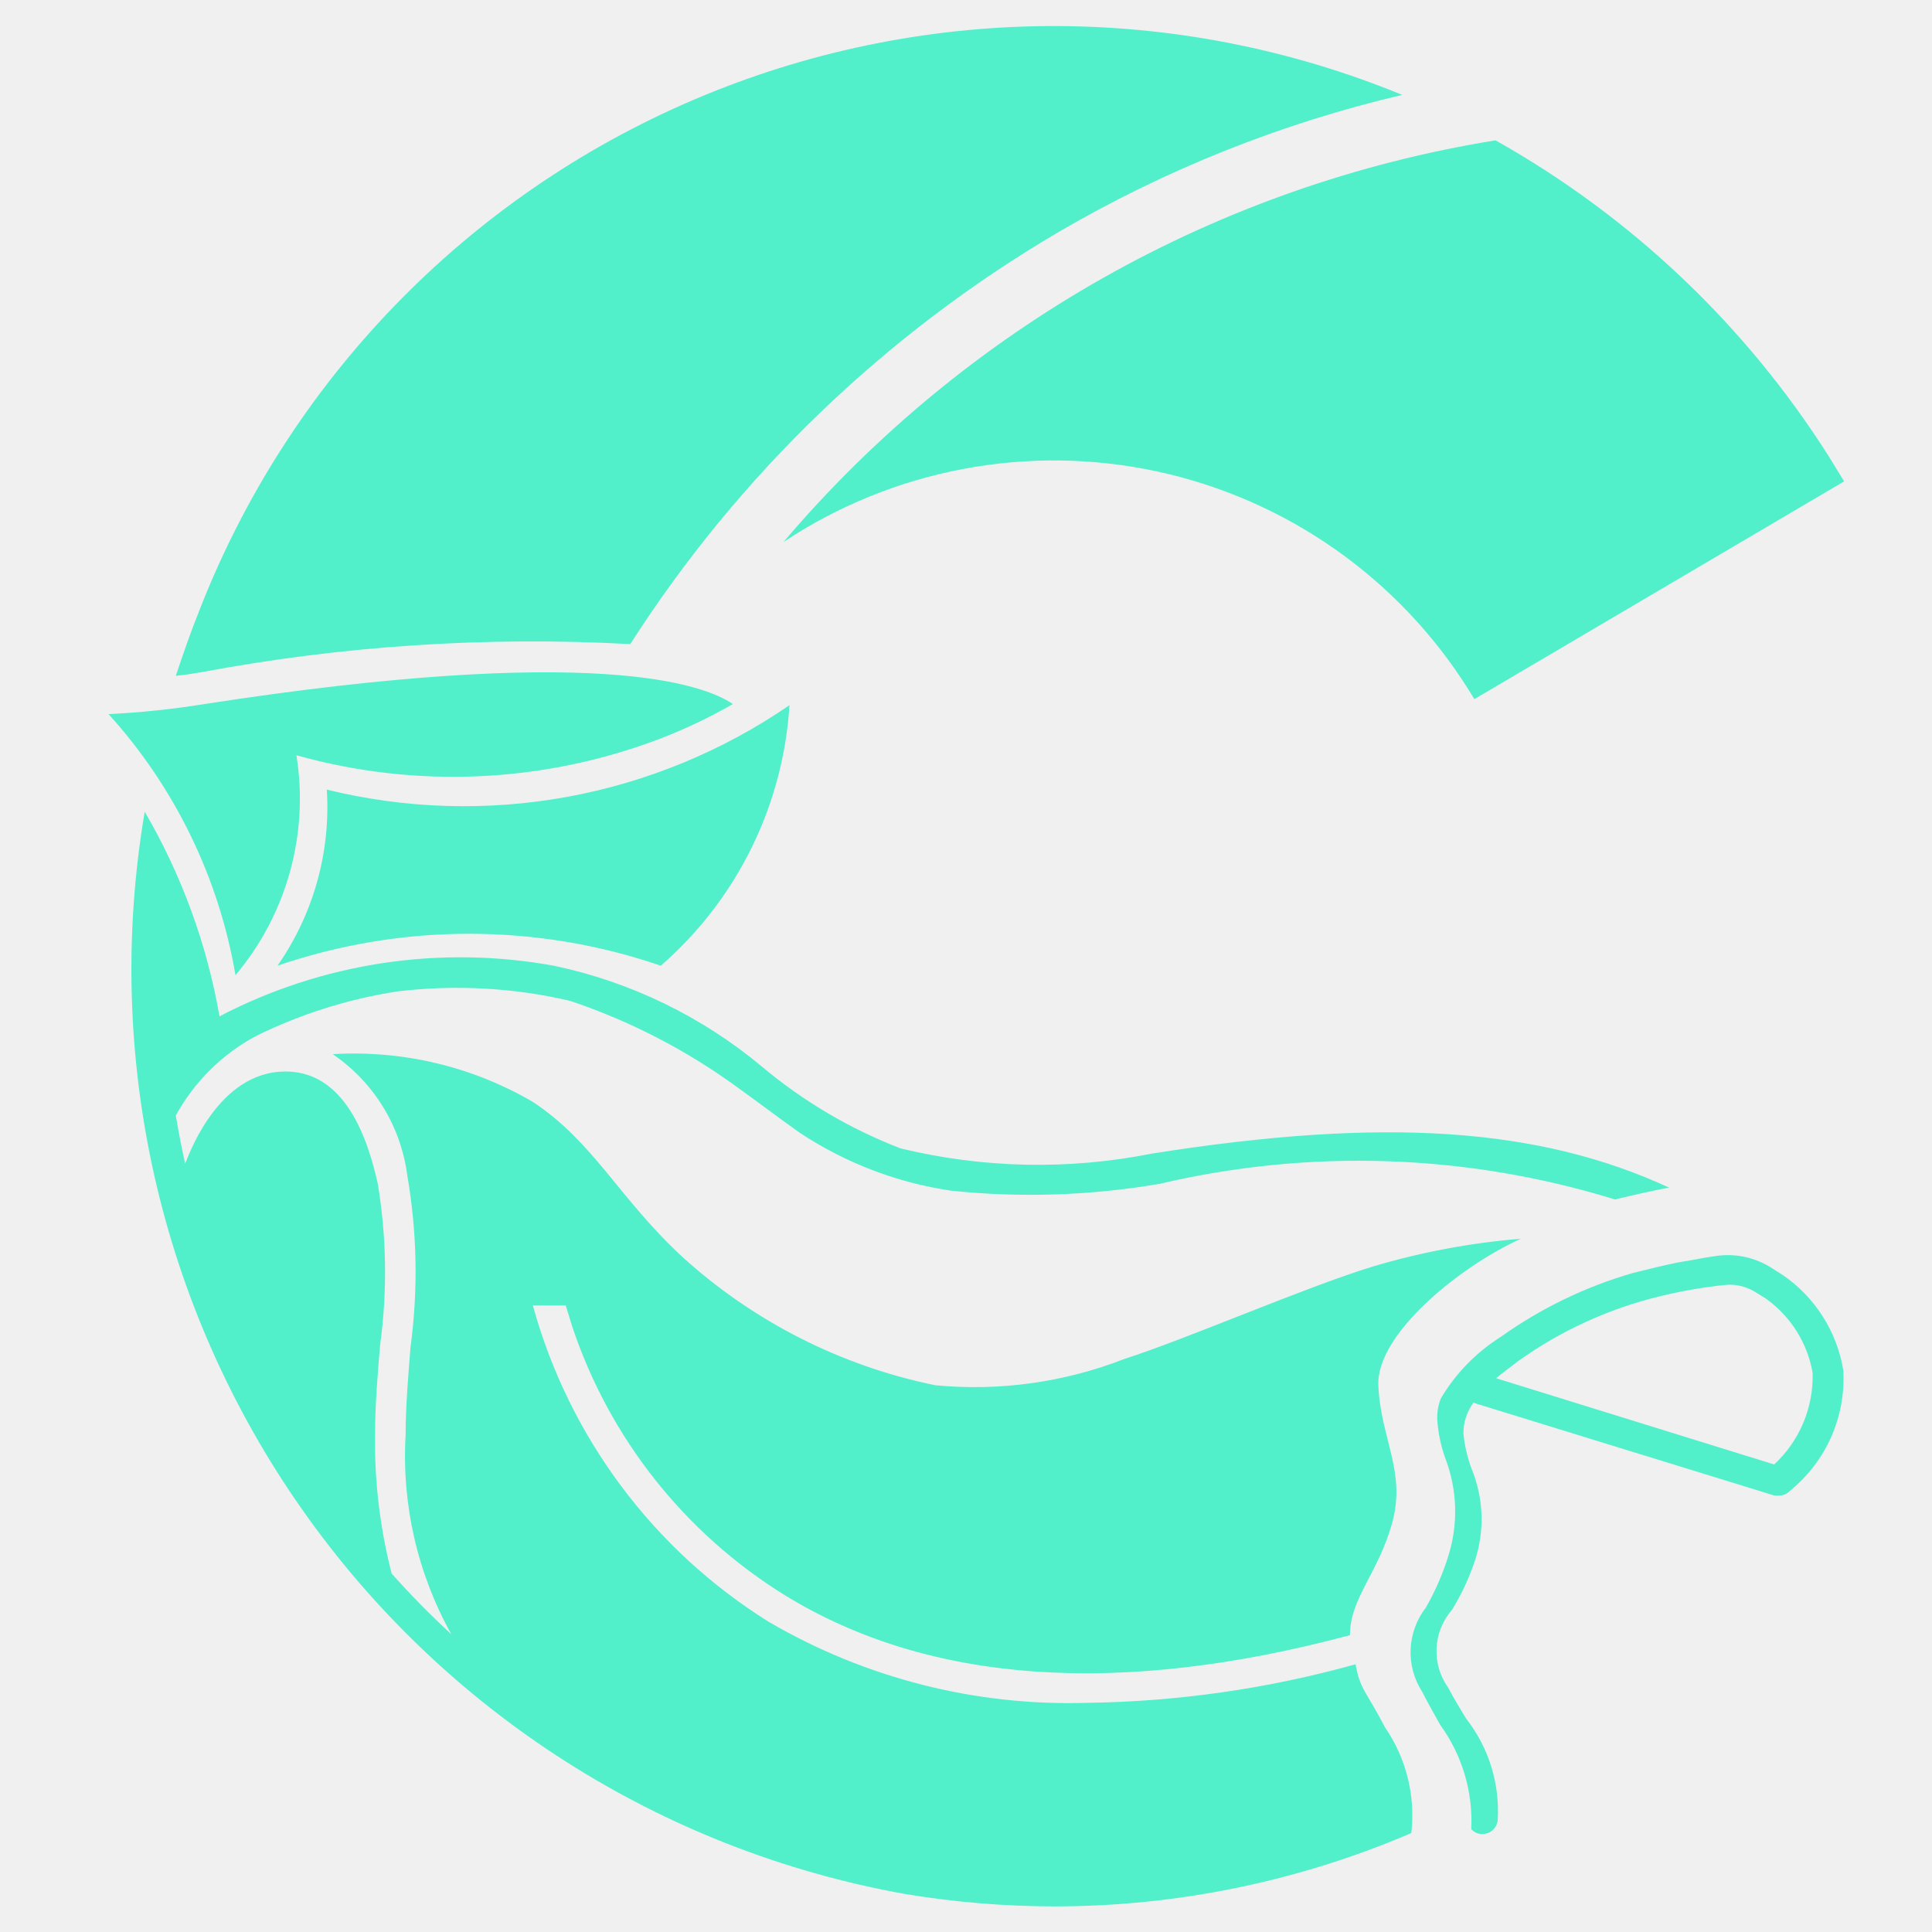
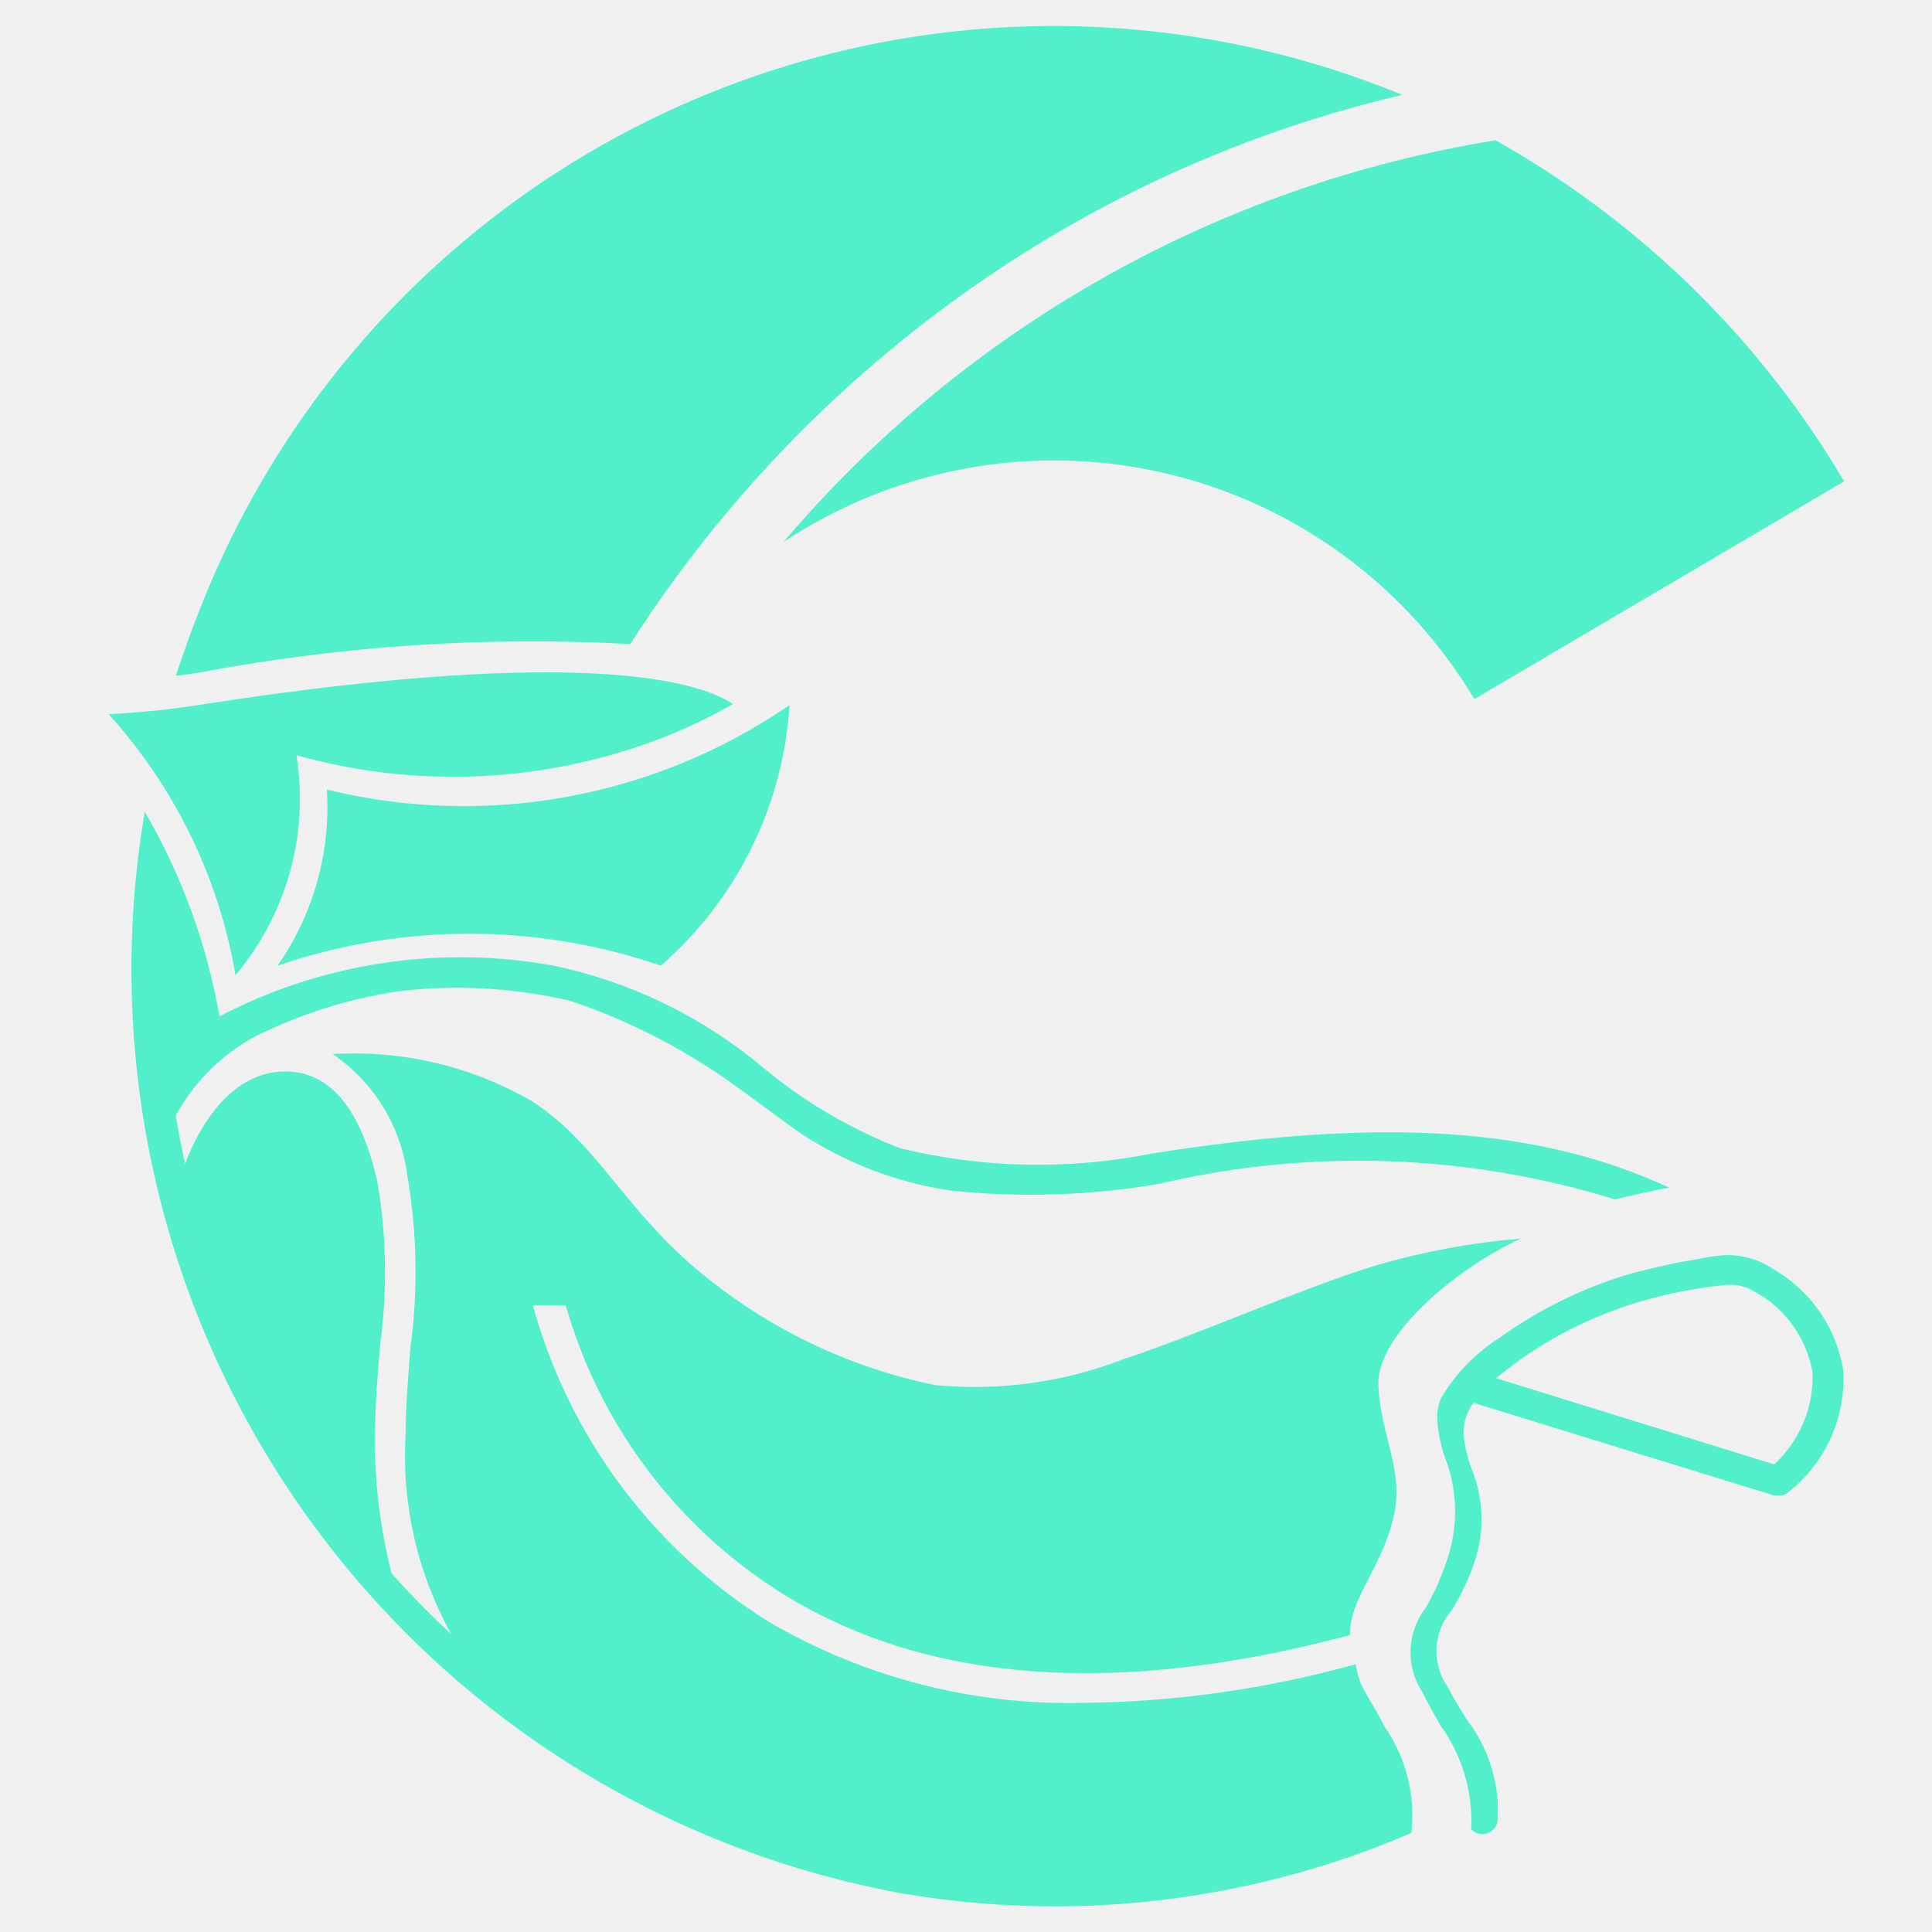
- <svg xmlns="http://www.w3.org/2000/svg" width="44" height="44" viewBox="0 0 44 44" fill="none">
-   <mask id="mask0_691_186" style="mask-type:luminance" maskUnits="userSpaceOnUse" x="2" y="0" width="40" height="44">
-     <path d="M3.296 18.486C4.136 19.926 4.713 21.504 4.999 23.146C7.337 21.927 10.015 21.521 12.61 21.993C14.359 22.36 15.991 23.152 17.363 24.3C18.303 25.087 19.366 25.713 20.51 26.154C22.384 26.608 24.333 26.649 26.225 26.274C31.549 25.429 35.059 25.684 38.013 27.047C37.628 27.118 37.221 27.212 36.781 27.317C33.416 26.278 29.834 26.155 26.406 26.962C24.841 27.229 23.248 27.282 21.669 27.118C20.44 26.939 19.266 26.491 18.229 25.808C17.791 25.501 17.31 25.134 16.808 24.773C15.643 23.922 14.355 23.255 12.988 22.795C11.702 22.494 10.372 22.421 9.06 22.578C7.932 22.75 6.837 23.096 5.814 23.603C5.049 24.017 4.42 24.644 4.003 25.407C4.082 25.857 4.153 26.222 4.217 26.502C4.243 26.464 4.876 24.509 6.376 24.407C7.876 24.305 8.39 26.007 8.601 26.945C8.805 28.16 8.824 29.399 8.658 30.62C8.601 31.294 8.542 31.989 8.542 32.669C8.526 33.736 8.654 34.802 8.92 35.836C9.349 36.32 9.803 36.779 10.279 37.22C9.506 35.834 9.145 34.256 9.238 32.672C9.238 32.026 9.296 31.353 9.349 30.683C9.524 29.383 9.5 28.064 9.276 26.772C9.204 26.217 9.016 25.684 8.723 25.208C8.431 24.732 8.04 24.323 7.578 24.008C9.17 23.912 10.754 24.289 12.132 25.093C13.517 26.004 14.09 27.28 15.536 28.621C17.16 30.097 19.151 31.108 21.3 31.548C22.762 31.688 24.237 31.483 25.605 30.95C27.071 30.477 29.723 29.317 31.256 28.847C32.358 28.518 33.491 28.305 34.637 28.211C33.237 28.847 31.343 30.386 31.391 31.549C31.439 32.746 32.025 33.509 31.709 34.669C31.393 35.829 30.744 36.395 30.744 37.24C25.49 38.647 21.15 38.344 17.873 36.329C15.598 34.921 13.886 32.761 13.036 30.223L12.883 29.729H12.135C12.958 32.722 14.877 35.296 17.511 36.938C19.706 38.22 22.217 38.858 24.757 38.781C26.825 38.753 28.88 38.458 30.872 37.903C30.978 38.489 31.111 38.506 31.544 39.341C32.027 40.044 32.239 40.898 32.142 41.746C29.575 42.848 26.811 43.416 24.018 43.417C22.872 43.416 21.729 43.321 20.599 43.132C15.05 42.136 10.118 38.988 6.878 34.373C3.637 29.757 2.35 24.047 3.296 18.486ZM39.067 28.606C39.489 28.541 39.92 28.624 40.288 28.84L40.597 29.035C40.964 29.285 41.275 29.607 41.513 29.982C41.751 30.356 41.91 30.775 41.981 31.213C42.009 31.735 41.913 32.255 41.701 32.733C41.489 33.209 41.166 33.629 40.76 33.957C40.728 33.991 40.69 34.017 40.648 34.035C40.605 34.052 40.559 34.061 40.513 34.059C40.478 34.065 40.443 34.065 40.408 34.059L33.623 31.968L33.56 31.943C33.407 32.148 33.326 32.397 33.329 32.652C33.356 32.922 33.417 33.188 33.512 33.443C33.79 34.115 33.817 34.866 33.586 35.556C33.456 35.944 33.282 36.315 33.068 36.663C32.856 36.906 32.732 37.214 32.717 37.536C32.702 37.858 32.795 38.176 32.983 38.438C33.12 38.703 33.267 38.932 33.392 39.142C33.904 39.798 34.159 40.618 34.11 41.449C34.103 41.536 34.063 41.617 33.999 41.676C33.935 41.735 33.851 41.768 33.764 41.769H33.738C33.694 41.766 33.651 41.755 33.611 41.736C33.572 41.717 33.536 41.69 33.507 41.657C33.549 40.809 33.3 39.972 32.801 39.285C32.681 39.066 32.534 38.816 32.392 38.535C32.204 38.245 32.111 37.903 32.126 37.558C32.141 37.212 32.264 36.88 32.476 36.607C32.691 36.231 32.863 35.833 32.99 35.419C33.215 34.691 33.187 33.909 32.911 33.199C32.813 32.921 32.753 32.631 32.733 32.337C32.725 32.168 32.753 32 32.817 31.843C33.153 31.278 33.618 30.801 34.174 30.45C35.089 29.797 36.107 29.304 37.187 28.992C37.549 28.9 37.888 28.819 38.208 28.753L38.563 28.692L38.817 28.644L39.067 28.606ZM39.461 29.265H39.276C38.782 29.317 38.292 29.403 37.809 29.521C36.651 29.8 35.556 30.299 34.586 30.991C34.421 31.118 34.24 31.251 34.072 31.388L40.406 33.352C40.692 33.087 40.918 32.764 41.069 32.404C41.22 32.044 41.292 31.656 41.281 31.266C41.163 30.583 40.779 29.975 40.215 29.574L39.975 29.425C39.766 29.297 39.522 29.239 39.278 29.261L39.461 29.265ZM16.691 16.034C16.157 16.341 15.6 16.606 15.025 16.826C12.379 17.834 9.478 17.965 6.751 17.201C6.894 18.086 6.843 18.992 6.603 19.856C6.364 20.721 5.941 21.523 5.363 22.209C4.985 19.992 3.982 17.93 2.473 16.264C3.209 16.227 3.943 16.15 4.671 16.032C13.525 14.664 16.025 15.581 16.691 16.034ZM17.98 16.06C17.909 17.194 17.613 18.303 17.11 19.321C16.607 20.34 15.906 21.248 15.049 21.993C12.22 21.024 9.149 21.024 6.32 21.993C7.137 20.822 7.533 19.409 7.443 17.983C9.236 18.423 11.101 18.479 12.917 18.148C14.733 17.816 16.458 17.105 17.98 16.06ZM34.059 3.196C37.146 4.929 39.755 7.403 41.65 10.394L41.999 10.963L33.578 15.922C33.535 15.851 33.494 15.787 33.451 15.717C32.661 14.456 31.626 13.365 30.408 12.51C29.189 11.655 27.812 11.053 26.358 10.738C24.904 10.424 23.401 10.404 21.939 10.68C20.476 10.955 19.084 11.521 17.843 12.344C21.989 7.462 27.738 4.218 34.059 3.196ZM31.934 2.161C29.18 2.808 26.538 3.863 24.095 5.292C20.156 7.608 16.819 10.82 14.354 14.669C11.082 14.49 7.801 14.706 4.581 15.31C4.39 15.343 4.21 15.37 4.004 15.391C4.169 14.897 4.342 14.394 4.538 13.908C5.545 11.32 7.057 8.96 8.986 6.964C10.915 4.968 13.223 3.376 15.773 2.283C18.324 1.189 21.067 0.615 23.842 0.594C26.616 0.573 29.368 1.106 31.934 2.161Z" fill="white" />
+ <svg xmlns="http://www.w3.org/2000/svg" fill="none" height="44" viewBox="0 0 44 44" width="44">
+   <mask id="a" height="44" maskUnits="userSpaceOnUse" width="40" x="2" y="0">
+     <path d="m3.296 18.486c.84 1.44 1.416 3.018 1.703 4.66 2.338-1.22 5.016-1.626 7.61-1.154 1.75.367 3.382 1.16 4.753 2.307.94.787 2.004 1.413 3.147 1.854 1.874.454 3.824.495 5.715.12 5.324-.845 8.834-.59 11.789.773-.385.071-.792.165-1.232.27-3.365-1.039-6.947-1.162-10.376-.356-1.564.268-3.158.32-4.737.157-1.229-.179-2.403-.627-3.44-1.31-.438-.306-.919-.674-1.421-1.035-1.164-.851-2.453-1.518-3.819-1.978-1.287-.301-2.616-.375-3.928-.217-1.128.172-2.223.518-3.246 1.025-.765.415-1.394 1.041-1.812 1.805.079.449.15.814.214 1.094.026-.038.659-1.992 2.159-2.095 1.5-.102 2.014 1.6 2.225 2.538.204 1.215.223 2.454.058 3.675-.058.674-.117 1.369-.117 2.048-.015 1.068.112 2.133.379 3.167.428.484.883.943 1.359 1.384-.773-1.386-1.134-2.964-1.041-4.548 0-.646.058-1.318.11-1.989.176-1.3.151-2.619-.072-3.911-.072-.555-.26-1.088-.553-1.564-.293-.476-.683-.885-1.145-1.2 1.592-.097 3.176.281 4.554 1.084 1.385.911 1.958 2.187 3.404 3.528 1.624 1.476 3.615 2.487 5.764 2.927 1.462.14 2.937-.065 4.305-.598 1.466-.473 4.117-1.633 5.651-2.103 1.102-.329 2.235-.542 3.381-.636-1.4.636-3.294 2.175-3.246 3.339.048 1.196.634 1.96.318 3.12-.316 1.16-.965 1.725-.965 2.571-5.254 1.407-9.593 1.104-12.871-.911-2.276-1.407-3.987-3.568-4.837-6.106l-.153-.494h-.748c.823 2.994 2.742 5.568 5.376 7.21 2.195 1.281 4.706 1.92 7.247 1.843 2.068-.028 4.123-.323 6.115-.878.105.587.239.603.672 1.439.483.703.695 1.557.598 2.404-2.567 1.102-5.331 1.671-8.124 1.671-1.146-.001-2.289-.096-3.419-.285-5.549-.995-10.48-4.143-13.721-8.759-3.241-4.616-4.528-10.326-3.582-15.887zm35.771 10.12c.422-.065.853.018 1.22.234l.31.195c.366.25.678.573.916.947.238.374.397.794.468 1.232.028.521-.068 1.042-.28 1.519-.212.477-.535.897-.941 1.225-.032.033-.07.06-.113.077-.043.018-.088.026-.134.025-.035.005-.07.005-.105 0l-6.785-2.091-.063-.025c-.152.204-.234.454-.231.709.027.271.088.536.183.791.278.672.304 1.423.074 2.113-.13.388-.304.759-.519 1.107-.212.243-.336.551-.351.873-.015.322.079.64.267.902.137.265.283.494.408.704.512.656.767 1.476.718 2.307-.007.087-.047.168-.111.227-.064.059-.148.092-.235.093h-.026c-.044-.002-.087-.013-.127-.033-.04-.019-.075-.046-.104-.079.042-.848-.207-1.685-.707-2.371-.12-.219-.267-.47-.408-.75-.188-.29-.281-.632-.266-.978.015-.346.138-.678.35-.951.215-.376.387-.774.514-1.188.225-.728.197-1.51-.079-2.22-.098-.278-.158-.568-.178-.862-.009-.169.02-.338.084-.494.336-.565.801-1.042 1.357-1.393.915-.653 1.933-1.146 3.012-1.458.362-.092.702-.173 1.021-.239l.356-.061.254-.048zm.394.659h-.184c-.494.052-.985.137-1.467.255-1.159.279-2.253.778-3.223 1.47-.165.127-.346.26-.514.397l6.334 1.964c.286-.265.512-.589.663-.948.151-.36.223-.748.211-1.138-.118-.683-.501-1.291-1.065-1.692l-.24-.148c-.208-.128-.453-.186-.697-.165zm-22.77-13.232c-.533.307-1.09.572-1.665.793-2.647 1.007-5.547 1.139-8.274.374.142.886.092 1.791-.148 2.656s-.663 1.667-1.24 2.353c-.378-2.216-1.381-4.279-2.89-5.944.737-.037 1.471-.114 2.199-.232 8.854-1.368 11.354-.452 12.019.002zm1.29.026c-.071 1.134-.367 2.243-.87 3.261-.503 1.018-1.204 1.927-2.061 2.672-2.829-.969-5.9-.969-8.729 0 .817-1.171 1.213-2.584 1.123-4.01 1.793.44 3.658.496 5.474.164s3.541-1.043 5.063-2.087zm16.079-12.864c3.087 1.733 5.696 4.207 7.591 7.198l.349.569-8.421 4.959c-.043-.071-.084-.135-.127-.204-.79-1.262-1.825-2.352-3.043-3.207-1.218-.855-2.595-1.458-4.05-1.772s-2.957-.334-4.42-.059c-1.462.276-2.855.842-4.095 1.664 4.146-4.882 9.895-8.126 16.216-9.148zm-2.125-1.035c-2.755.647-5.397 1.702-7.839 3.131-3.939 2.316-7.277 5.528-9.742 9.377-3.272-.179-6.553.036-9.773.641-.191.033-.371.059-.576.081.165-.494.338-.997.534-1.483 1.007-2.587 2.519-4.948 4.448-6.944 1.929-1.996 4.236-3.587 6.787-4.681 2.551-1.094 5.293-1.668 8.068-1.689 2.775-.021 5.526.512 8.093 1.567z" fill="#fff" />
  </mask>
-   <g mask="url(#mask0_691_186)">
-     <mask id="mask1_691_186" style="mask-type:luminance" maskUnits="userSpaceOnUse" x="-13" y="-145" width="334" height="334">
-       <path d="M-12.346 188.44H320.332V-144.453H-12.346V188.44Z" fill="white" />
-     </mask>
-     <g mask="url(#mask1_691_186)">
-       <path d="M0.828 -1.079H43.74V45.065H0.828V-1.079Z" fill="#51F0CA" />
+   <mask id="b" height="334" maskUnits="userSpaceOnUse" width="334" x="-13" y="-145">
+     <path d="m-12.346 188.44h332.678v-332.893h-332.678z" fill="#fff" />
+   </mask>
+   <g mask="url(#a)">
+     <g mask="url(#b)">
+       <path d="m.828-1.079h42.912v46.144h-42.912z" fill="#51f0ca" />
    </g>
  </g>
</svg>
